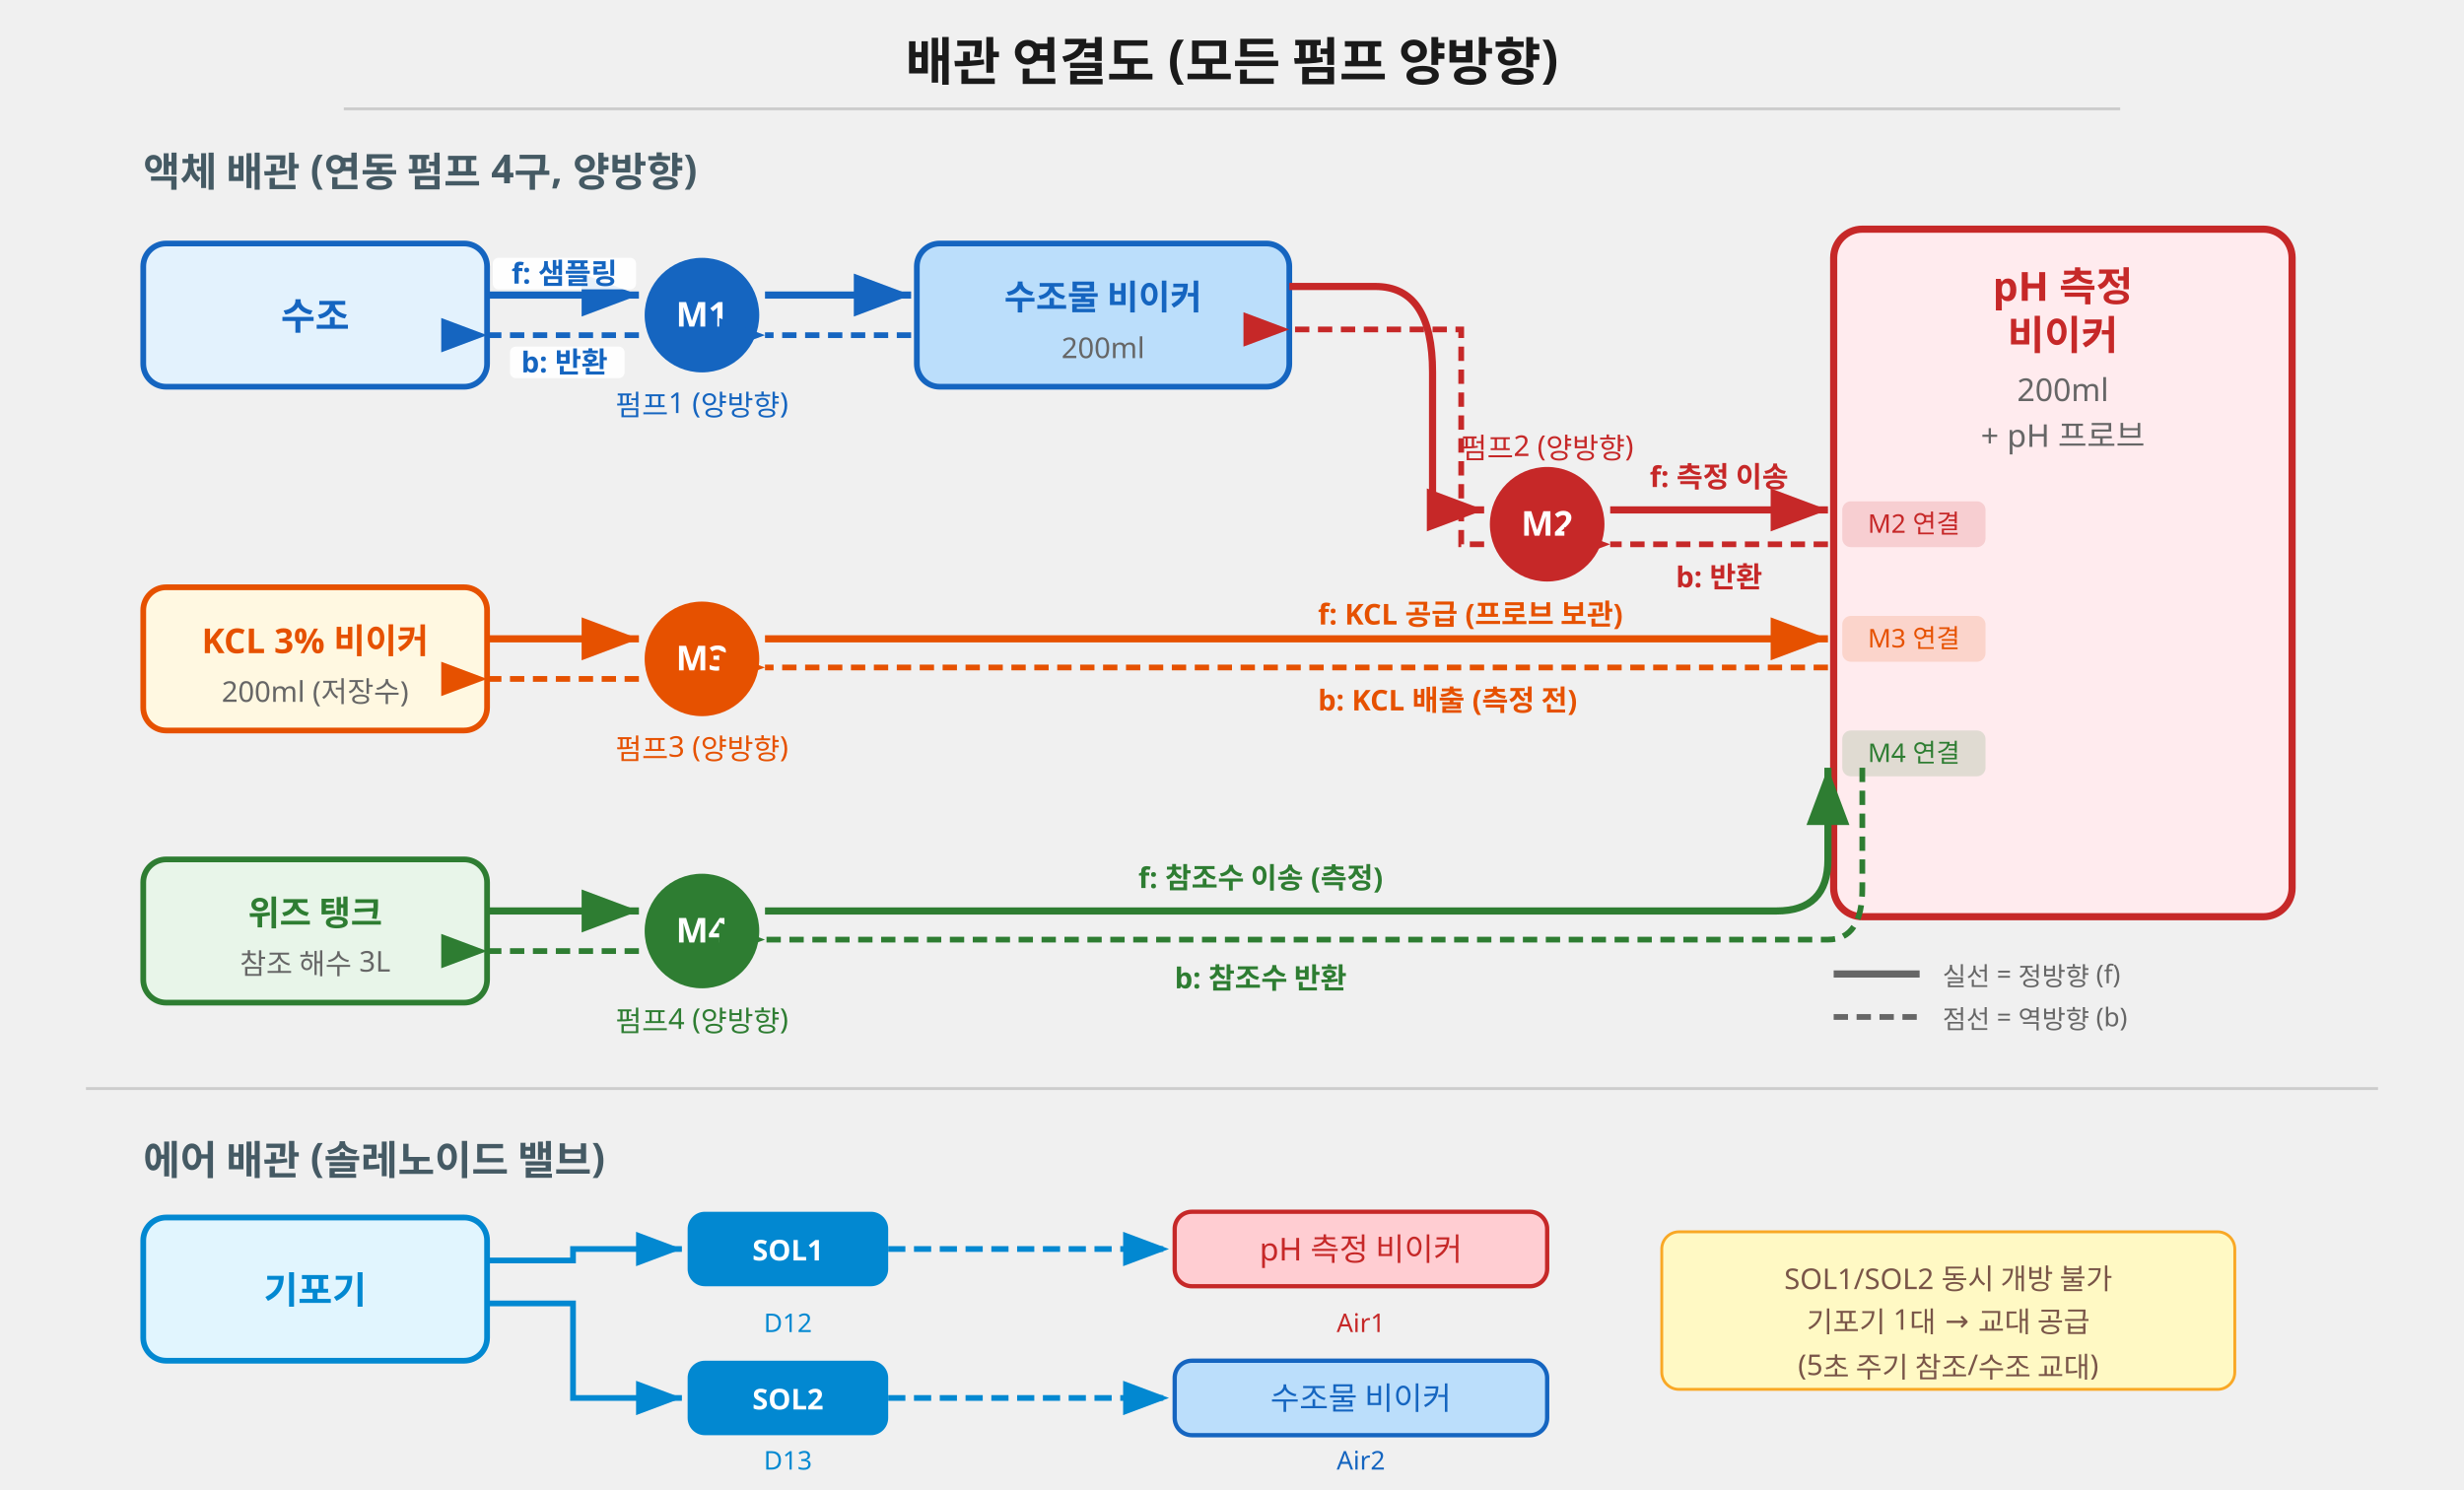
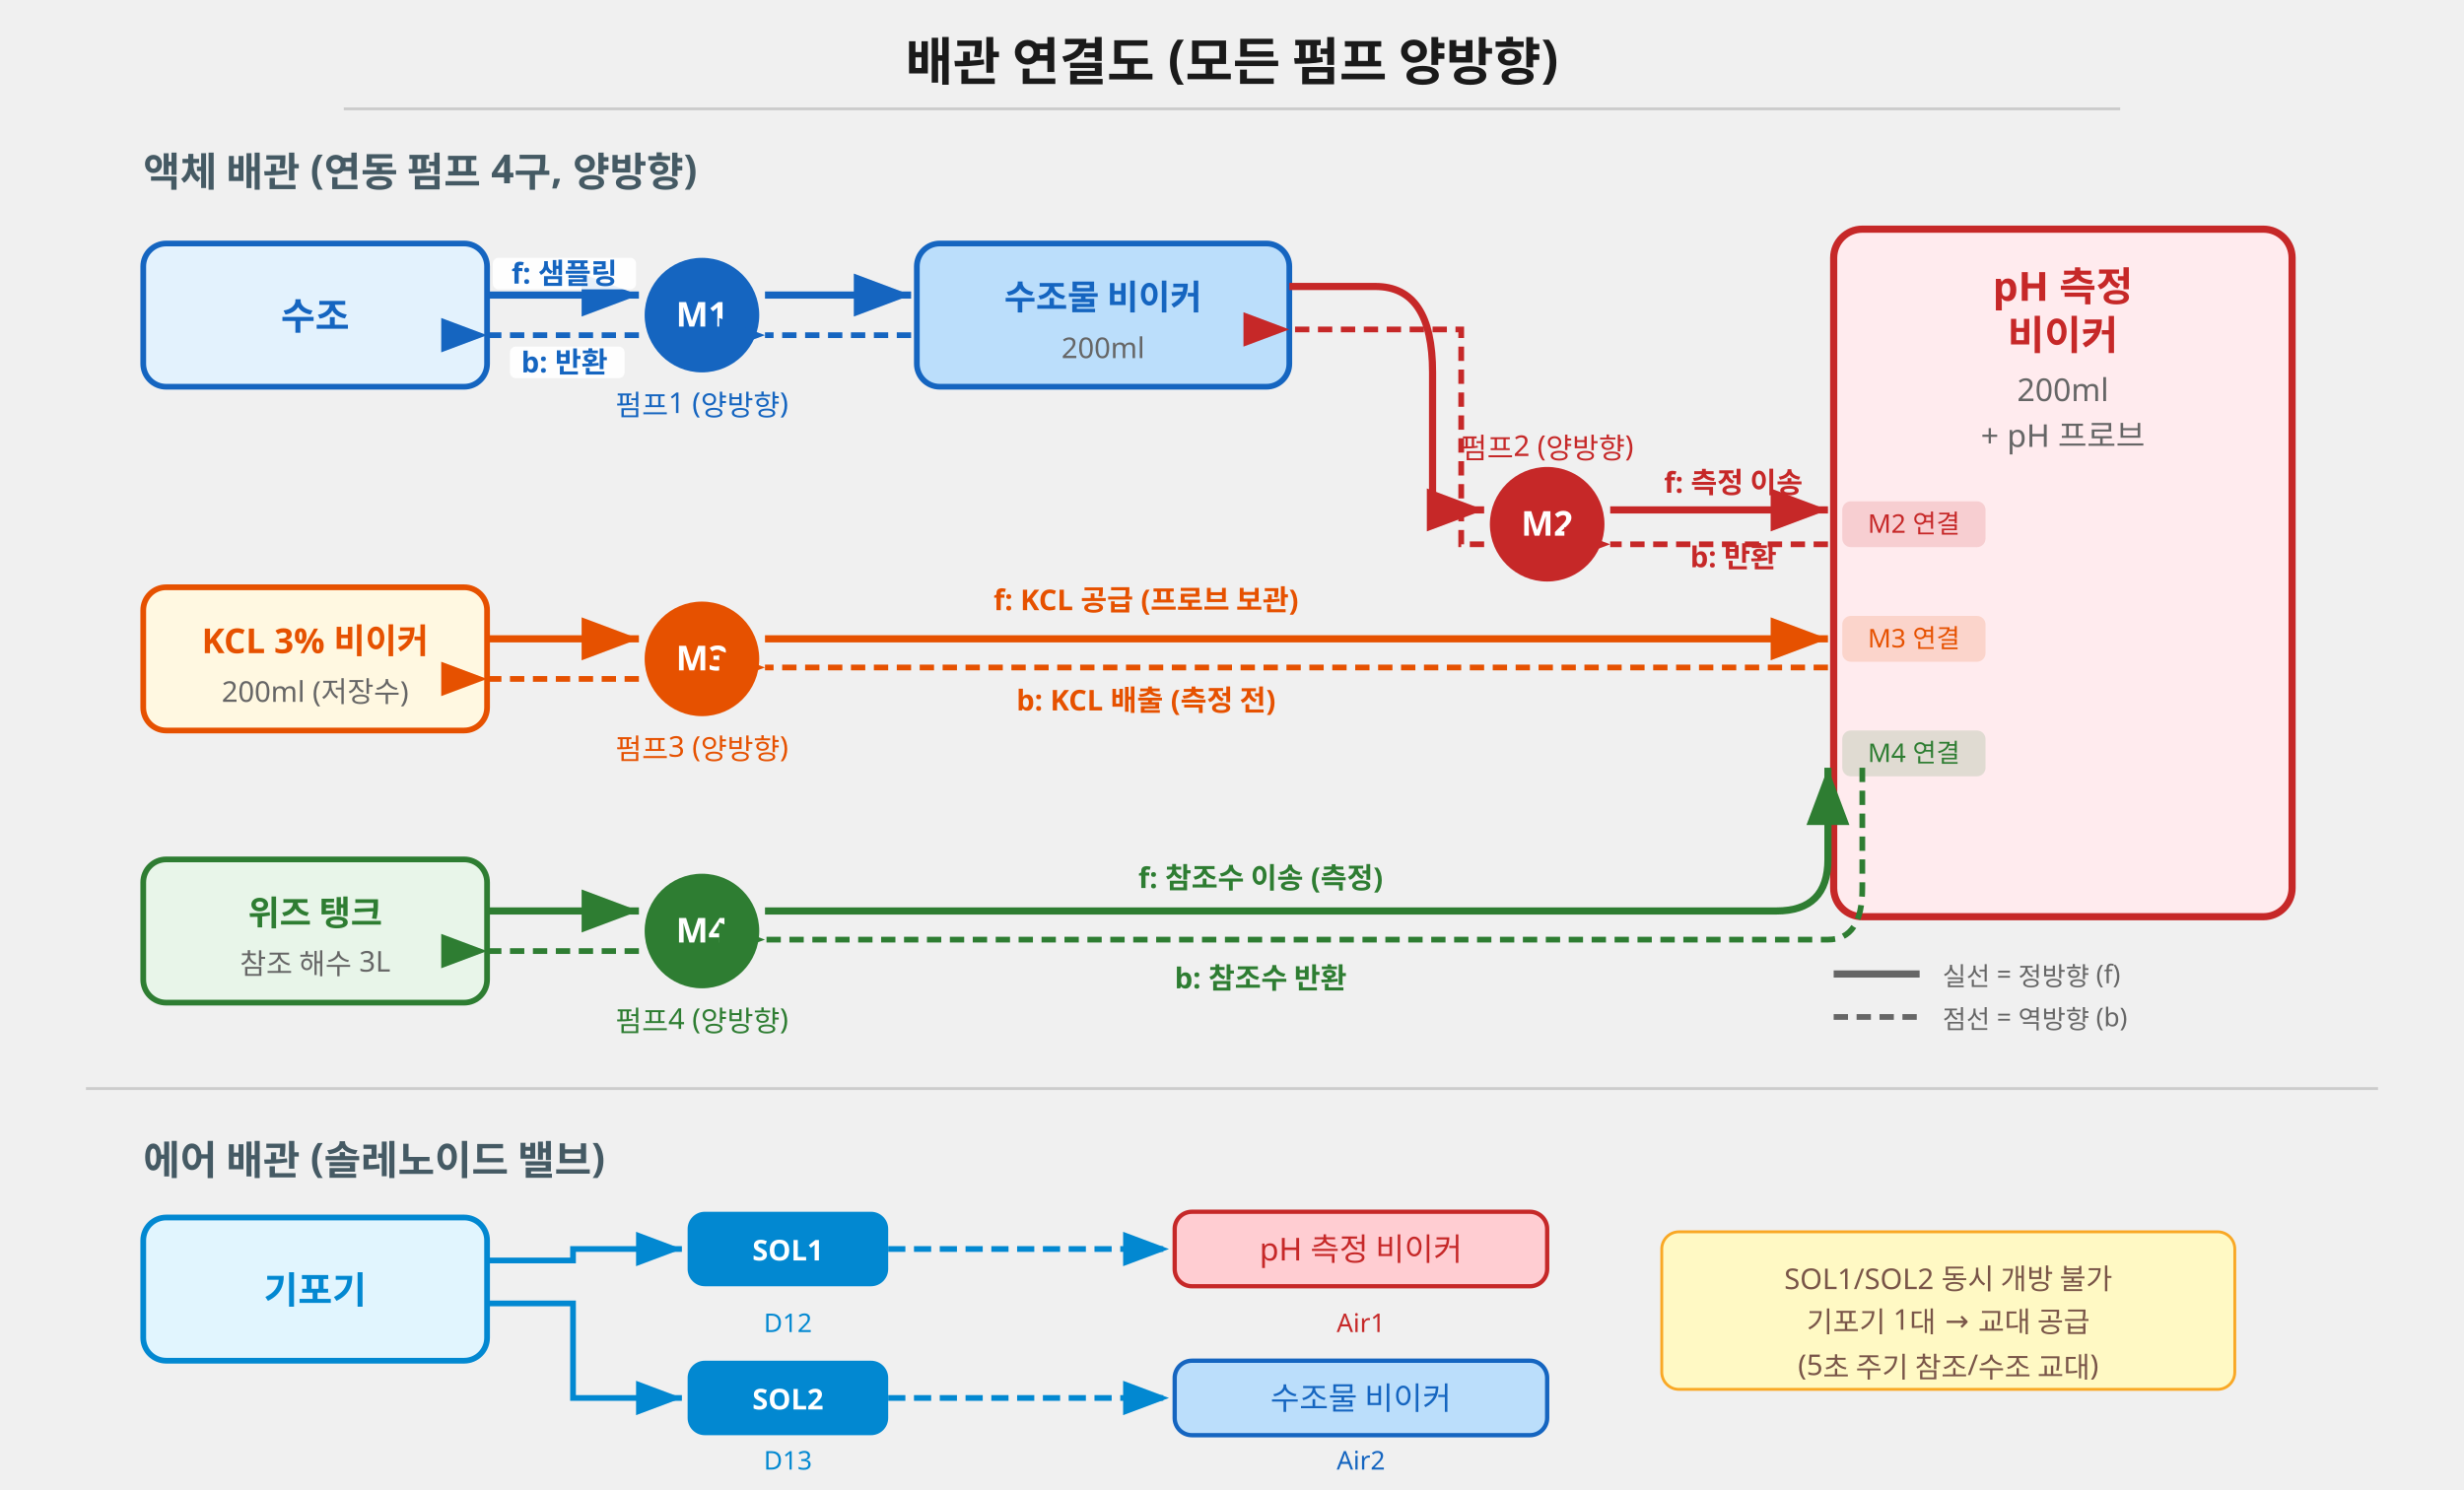
<svg xmlns="http://www.w3.org/2000/svg" viewBox="0 0 860 520" font-family="'Malgun Gothic', 'Apple SD Gothic Neo', sans-serif" font-size="12">
  <defs>
    <marker id="arr-b" markerWidth="8" markerHeight="6" refX="8" refY="3" orient="auto">
      <path d="M0,0 L8,3 L0,6 Z" fill="#1565C0" />
    </marker>
    <marker id="arr-b-rev" markerWidth="8" markerHeight="6" refX="0" refY="3" orient="auto">
      <path d="M8,0 L0,3 L8,6 Z" fill="#1565C0" />
    </marker>
    <marker id="arr-r" markerWidth="8" markerHeight="6" refX="8" refY="3" orient="auto">
      <path d="M0,0 L8,3 L0,6 Z" fill="#C62828" />
    </marker>
    <marker id="arr-r-rev" markerWidth="8" markerHeight="6" refX="0" refY="3" orient="auto">
      <path d="M8,0 L0,3 L8,6 Z" fill="#C62828" />
    </marker>
    <marker id="arr-o" markerWidth="8" markerHeight="6" refX="8" refY="3" orient="auto">
      <path d="M0,0 L8,3 L0,6 Z" fill="#E65100" />
    </marker>
    <marker id="arr-o-rev" markerWidth="8" markerHeight="6" refX="0" refY="3" orient="auto">
      <path d="M8,0 L0,3 L8,6 Z" fill="#E65100" />
    </marker>
    <marker id="arr-g" markerWidth="8" markerHeight="6" refX="8" refY="3" orient="auto">
      <path d="M0,0 L8,3 L0,6 Z" fill="#2E7D32" />
    </marker>
    <marker id="arr-g-rev" markerWidth="8" markerHeight="6" refX="0" refY="3" orient="auto">
      <path d="M8,0 L0,3 L8,6 Z" fill="#2E7D32" />
    </marker>
    <marker id="arr-air" markerWidth="8" markerHeight="6" refX="8" refY="3" orient="auto">
      <path d="M0,0 L8,3 L0,6 Z" fill="#0288D1" />
    </marker>
  </defs>
  <text x="430" y="28" text-anchor="middle" font-size="18" font-weight="bold" fill="#1a1a1a">배관 연결도 (모든 펌프 양방향)</text>
  <line x1="120" y1="38" x2="740" y2="38" stroke="#ccc" stroke-width="1" />
  <text x="50" y="65" font-size="14" font-weight="bold" fill="#455A64">액체 배관 (연동 펌프 4구, 양방향)</text>
  <rect x="640" y="80" width="160" height="240" rx="10" fill="#FFEBEE" stroke="#C62828" stroke-width="2.5" />
  <text x="720" y="105" text-anchor="middle" font-size="14" font-weight="bold" fill="#C62828">pH 측정</text>
  <text x="720" y="122" text-anchor="middle" font-size="14" font-weight="bold" fill="#C62828">비이커</text>
  <text x="720" y="140" text-anchor="middle" font-size="11" fill="#666">200ml</text>
  <text x="720" y="156" text-anchor="middle" font-size="11" fill="#666">+ pH 프로브</text>
  <rect x="643" y="175" width="50" height="16" rx="3" fill="#C62828" opacity="0.15" />
  <text x="668" y="186" text-anchor="middle" font-size="9" fill="#C62828">M2 연결</text>
  <rect x="643" y="215" width="50" height="16" rx="3" fill="#E65100" opacity="0.15" />
  <text x="668" y="226" text-anchor="middle" font-size="9" fill="#E65100">M3 연결</text>
  <rect x="643" y="255" width="50" height="16" rx="3" fill="#2E7D32" opacity="0.15" />
  <text x="668" y="266" text-anchor="middle" font-size="9" fill="#2E7D32">M4 연결</text>
  <rect x="50" y="85" width="120" height="50" rx="8" fill="#E3F2FD" stroke="#1565C0" stroke-width="2" />
  <text x="110" y="115" text-anchor="middle" font-size="13" font-weight="bold" fill="#1565C0">수조</text>
  <circle cx="245" cy="110" r="20" fill="#1565C0" />
  <text x="245" y="114" text-anchor="middle" font-size="12" fill="white" font-weight="bold">M1</text>
  <rect x="320" y="85" width="130" height="50" rx="8" fill="#BBDEFB" stroke="#1565C0" stroke-width="2" />
  <text x="385" y="108" text-anchor="middle" font-size="12" font-weight="bold" fill="#1565C0">수조물 비이커</text>
  <text x="385" y="125" text-anchor="middle" font-size="10" fill="#666">200ml</text>
  <line x1="170" y1="103" x2="223" y2="103" stroke="#1565C0" stroke-width="2.5" marker-end="url(#arr-b)" />
  <line x1="267" y1="103" x2="318" y2="103" stroke="#1565C0" stroke-width="2.5" marker-end="url(#arr-b)" />
  <line x1="223" y1="117" x2="170" y2="117" stroke="#1565C0" stroke-width="2" stroke-dasharray="5,3" marker-end="url(#arr-b-rev)" />
  <line x1="318" y1="117" x2="267" y2="117" stroke="#1565C0" stroke-width="2" stroke-dasharray="5,3" marker-end="url(#arr-b-rev)" />
  <text x="245" y="145" text-anchor="middle" font-size="10" fill="#1565C0">펌프1 (양방향)</text>
  <rect x="172" y="90" width="50" height="11" rx="2" fill="white" opacity="0.9" />
  <text x="197" y="99" text-anchor="middle" font-size="10" fill="#1565C0" font-weight="bold">f: 샘플링</text>
  <rect x="178" y="121" width="40" height="11" rx="2" fill="white" opacity="0.9" />
  <text x="197" y="130" text-anchor="middle" font-size="10" fill="#1565C0" font-weight="bold">b: 반환</text>
  <circle cx="540" cy="183" r="20" fill="#C62828" />
  <text x="540" y="187" text-anchor="middle" font-size="12" fill="white" font-weight="bold">M2</text>
  <text x="540" y="160" text-anchor="middle" font-size="10" fill="#C62828">펌프2 (양방향)</text>
  <path d="M450,100 L480,100 Q500,100 500,130 L500,178 L518,178" fill="none" stroke="#C62828" stroke-width="2.5" marker-end="url(#arr-r)" />
  <path d="M562,178 L638,178" fill="none" stroke="#C62828" stroke-width="2.5" marker-end="url(#arr-r)" />
  <path d="M638,190 L562,190" fill="none" stroke="#C62828" stroke-width="2" stroke-dasharray="5,3" marker-end="url(#arr-r-rev)" />
  <path d="M518,190 L510,190 Q510,145 510,115 L460,115 L450,115" fill="none" stroke="#C62828" stroke-width="2" stroke-dasharray="5,3" marker-end="url(#arr-r-rev)" />
-   <text x="600" y="170" text-anchor="middle" font-size="10" fill="#C62828" font-weight="bold">f: 측정 이송</text>
-   <text x="600" y="205" text-anchor="middle" font-size="10" fill="#C62828" font-weight="bold">b: 반환</text>
+   <text x="605" y="172" text-anchor="middle" font-size="10" fill="#C62828" font-weight="bold">f: 측정 이송</text>
+   <text x="605" y="198" text-anchor="middle" font-size="10" fill="#C62828" font-weight="bold">b: 반환</text>
  <rect x="50" y="205" width="120" height="50" rx="8" fill="#FFF8E1" stroke="#E65100" stroke-width="2" />
  <text x="110" y="228" text-anchor="middle" font-size="12" font-weight="bold" fill="#E65100">KCL 3% 비이커</text>
  <text x="110" y="245" text-anchor="middle" font-size="10" fill="#666">200ml (저장수)</text>
  <circle cx="245" cy="230" r="20" fill="#E65100" />
  <text x="245" y="234" text-anchor="middle" font-size="12" fill="white" font-weight="bold">M3</text>
  <text x="245" y="265" text-anchor="middle" font-size="10" fill="#E65100">펌프3 (양방향)</text>
  <line x1="170" y1="223" x2="223" y2="223" stroke="#E65100" stroke-width="2.5" marker-end="url(#arr-o)" />
  <path d="M267,223 L638,223" fill="none" stroke="#E65100" stroke-width="2.5" marker-end="url(#arr-o)" />
  <line x1="223" y1="237" x2="170" y2="237" stroke="#E65100" stroke-width="2" stroke-dasharray="5,3" marker-end="url(#arr-o-rev)" />
  <path d="M638,233 L267,233" fill="none" stroke="#E65100" stroke-width="2" stroke-dasharray="5,3" marker-end="url(#arr-o-rev)" />
-   <text x="460" y="218" text-anchor="start" font-size="10" fill="#E65100" font-weight="bold">f: KCL 공급 (프로브 보관)</text>
-   <text x="460" y="248" text-anchor="start" font-size="10" fill="#E65100" font-weight="bold">b: KCL 배출 (측정 전)</text>
+   <text x="400" y="213" text-anchor="middle" font-size="10" fill="#E65100" font-weight="bold">f: KCL 공급 (프로브 보관)</text>
+   <text x="400" y="248" text-anchor="middle" font-size="10" fill="#E65100" font-weight="bold">b: KCL 배출 (측정 전)</text>
  <rect x="50" y="300" width="120" height="50" rx="8" fill="#E8F5E9" stroke="#2E7D32" stroke-width="2" />
  <text x="110" y="323" text-anchor="middle" font-size="12" font-weight="bold" fill="#2E7D32">위즈 탱크</text>
  <text x="110" y="340" text-anchor="middle" font-size="10" fill="#666">참조 해수 3L</text>
  <circle cx="245" cy="325" r="20" fill="#2E7D32" />
  <text x="245" y="329" text-anchor="middle" font-size="12" fill="white" font-weight="bold">M4</text>
  <text x="245" y="360" text-anchor="middle" font-size="10" fill="#2E7D32">펌프4 (양방향)</text>
  <line x1="170" y1="318" x2="223" y2="318" stroke="#2E7D32" stroke-width="2.5" marker-end="url(#arr-g)" />
  <path d="M267,318 L620,318 Q638,318 638,300 L638,268" fill="none" stroke="#2E7D32" stroke-width="2.5" marker-end="url(#arr-g)" />
  <line x1="223" y1="332" x2="170" y2="332" stroke="#2E7D32" stroke-width="2" stroke-dasharray="5,3" marker-end="url(#arr-g-rev)" />
  <path d="M650,268 L650,310 Q650,328 638,328 L267,328" fill="none" stroke="#2E7D32" stroke-width="2" stroke-dasharray="5,3" marker-end="url(#arr-g-rev)" />
  <text x="440" y="310" text-anchor="middle" font-size="10" fill="#2E7D32" font-weight="bold">f: 참조수 이송 (측정)</text>
  <text x="440" y="345" text-anchor="middle" font-size="10" fill="#2E7D32" font-weight="bold">b: 참조수 반환</text>
  <line x1="30" y1="380" x2="830" y2="380" stroke="#ccc" stroke-width="1" />
  <text x="50" y="410" font-size="14" font-weight="bold" fill="#455A64">에어 배관 (솔레노이드 밸브)</text>
  <rect x="50" y="425" width="120" height="50" rx="8" fill="#E1F5FE" stroke="#0288D1" stroke-width="2" />
  <text x="110" y="455" text-anchor="middle" font-size="13" font-weight="bold" fill="#0288D1">기포기</text>
  <rect x="240" y="423" width="70" height="26" rx="6" fill="#0288D1" />
  <text x="275" y="440" text-anchor="middle" font-size="10" fill="white" font-weight="bold">SOL1</text>
  <text x="275" y="465" text-anchor="middle" font-size="9" fill="#0288D1">D12</text>
  <path d="M170,440 L200,440 L200,436 L238,436" fill="none" stroke="#0288D1" stroke-width="2" marker-end="url(#arr-air)" />
  <rect x="410" y="423" width="130" height="26" rx="6" fill="#FFCDD2" stroke="#C62828" stroke-width="1.5" />
  <text x="475" y="440" text-anchor="middle" font-size="11" fill="#C62828">pH 측정 비이커</text>
  <text x="475" y="465" text-anchor="middle" font-size="9" fill="#C62828">Air1</text>
  <line x1="310" y1="436" x2="408" y2="436" stroke="#0288D1" stroke-width="2" stroke-dasharray="6,3" marker-end="url(#arr-air)" />
  <rect x="240" y="475" width="70" height="26" rx="6" fill="#0288D1" />
  <text x="275" y="492" text-anchor="middle" font-size="10" fill="white" font-weight="bold">SOL2</text>
  <text x="275" y="513" text-anchor="middle" font-size="9" fill="#0288D1">D13</text>
  <path d="M170,455 L200,455 L200,488 L238,488" fill="none" stroke="#0288D1" stroke-width="2" marker-end="url(#arr-air)" />
  <rect x="410" y="475" width="130" height="26" rx="6" fill="#BBDEFB" stroke="#1565C0" stroke-width="1.5" />
  <text x="475" y="492" text-anchor="middle" font-size="11" fill="#1565C0">수조물 비이커</text>
  <text x="475" y="513" text-anchor="middle" font-size="9" fill="#1565C0">Air2</text>
  <line x1="310" y1="488" x2="408" y2="488" stroke="#0288D1" stroke-width="2" stroke-dasharray="6,3" marker-end="url(#arr-air)" />
  <rect x="580" y="430" width="200" height="55" rx="6" fill="#FFF9C4" stroke="#F9A825" stroke-width="1" />
  <text x="680" y="450" text-anchor="middle" font-size="10" fill="#795548">SOL1/SOL2 동시 개방 불가</text>
  <text x="680" y="465" text-anchor="middle" font-size="10" fill="#795548">기포기 1대 → 교대 공급</text>
  <text x="680" y="480" text-anchor="middle" font-size="10" fill="#795548">(5초 주기 참조/수조 교대)</text>
  <line x1="640" y1="340" x2="670" y2="340" stroke="#666" stroke-width="2.5" />
  <text x="678" y="344" font-size="9" fill="#666">실선 = 정방향 (f)</text>
  <line x1="640" y1="355" x2="670" y2="355" stroke="#666" stroke-width="2" stroke-dasharray="5,3" />
  <text x="678" y="359" font-size="9" fill="#666">점선 = 역방향 (b)</text>
</svg>
